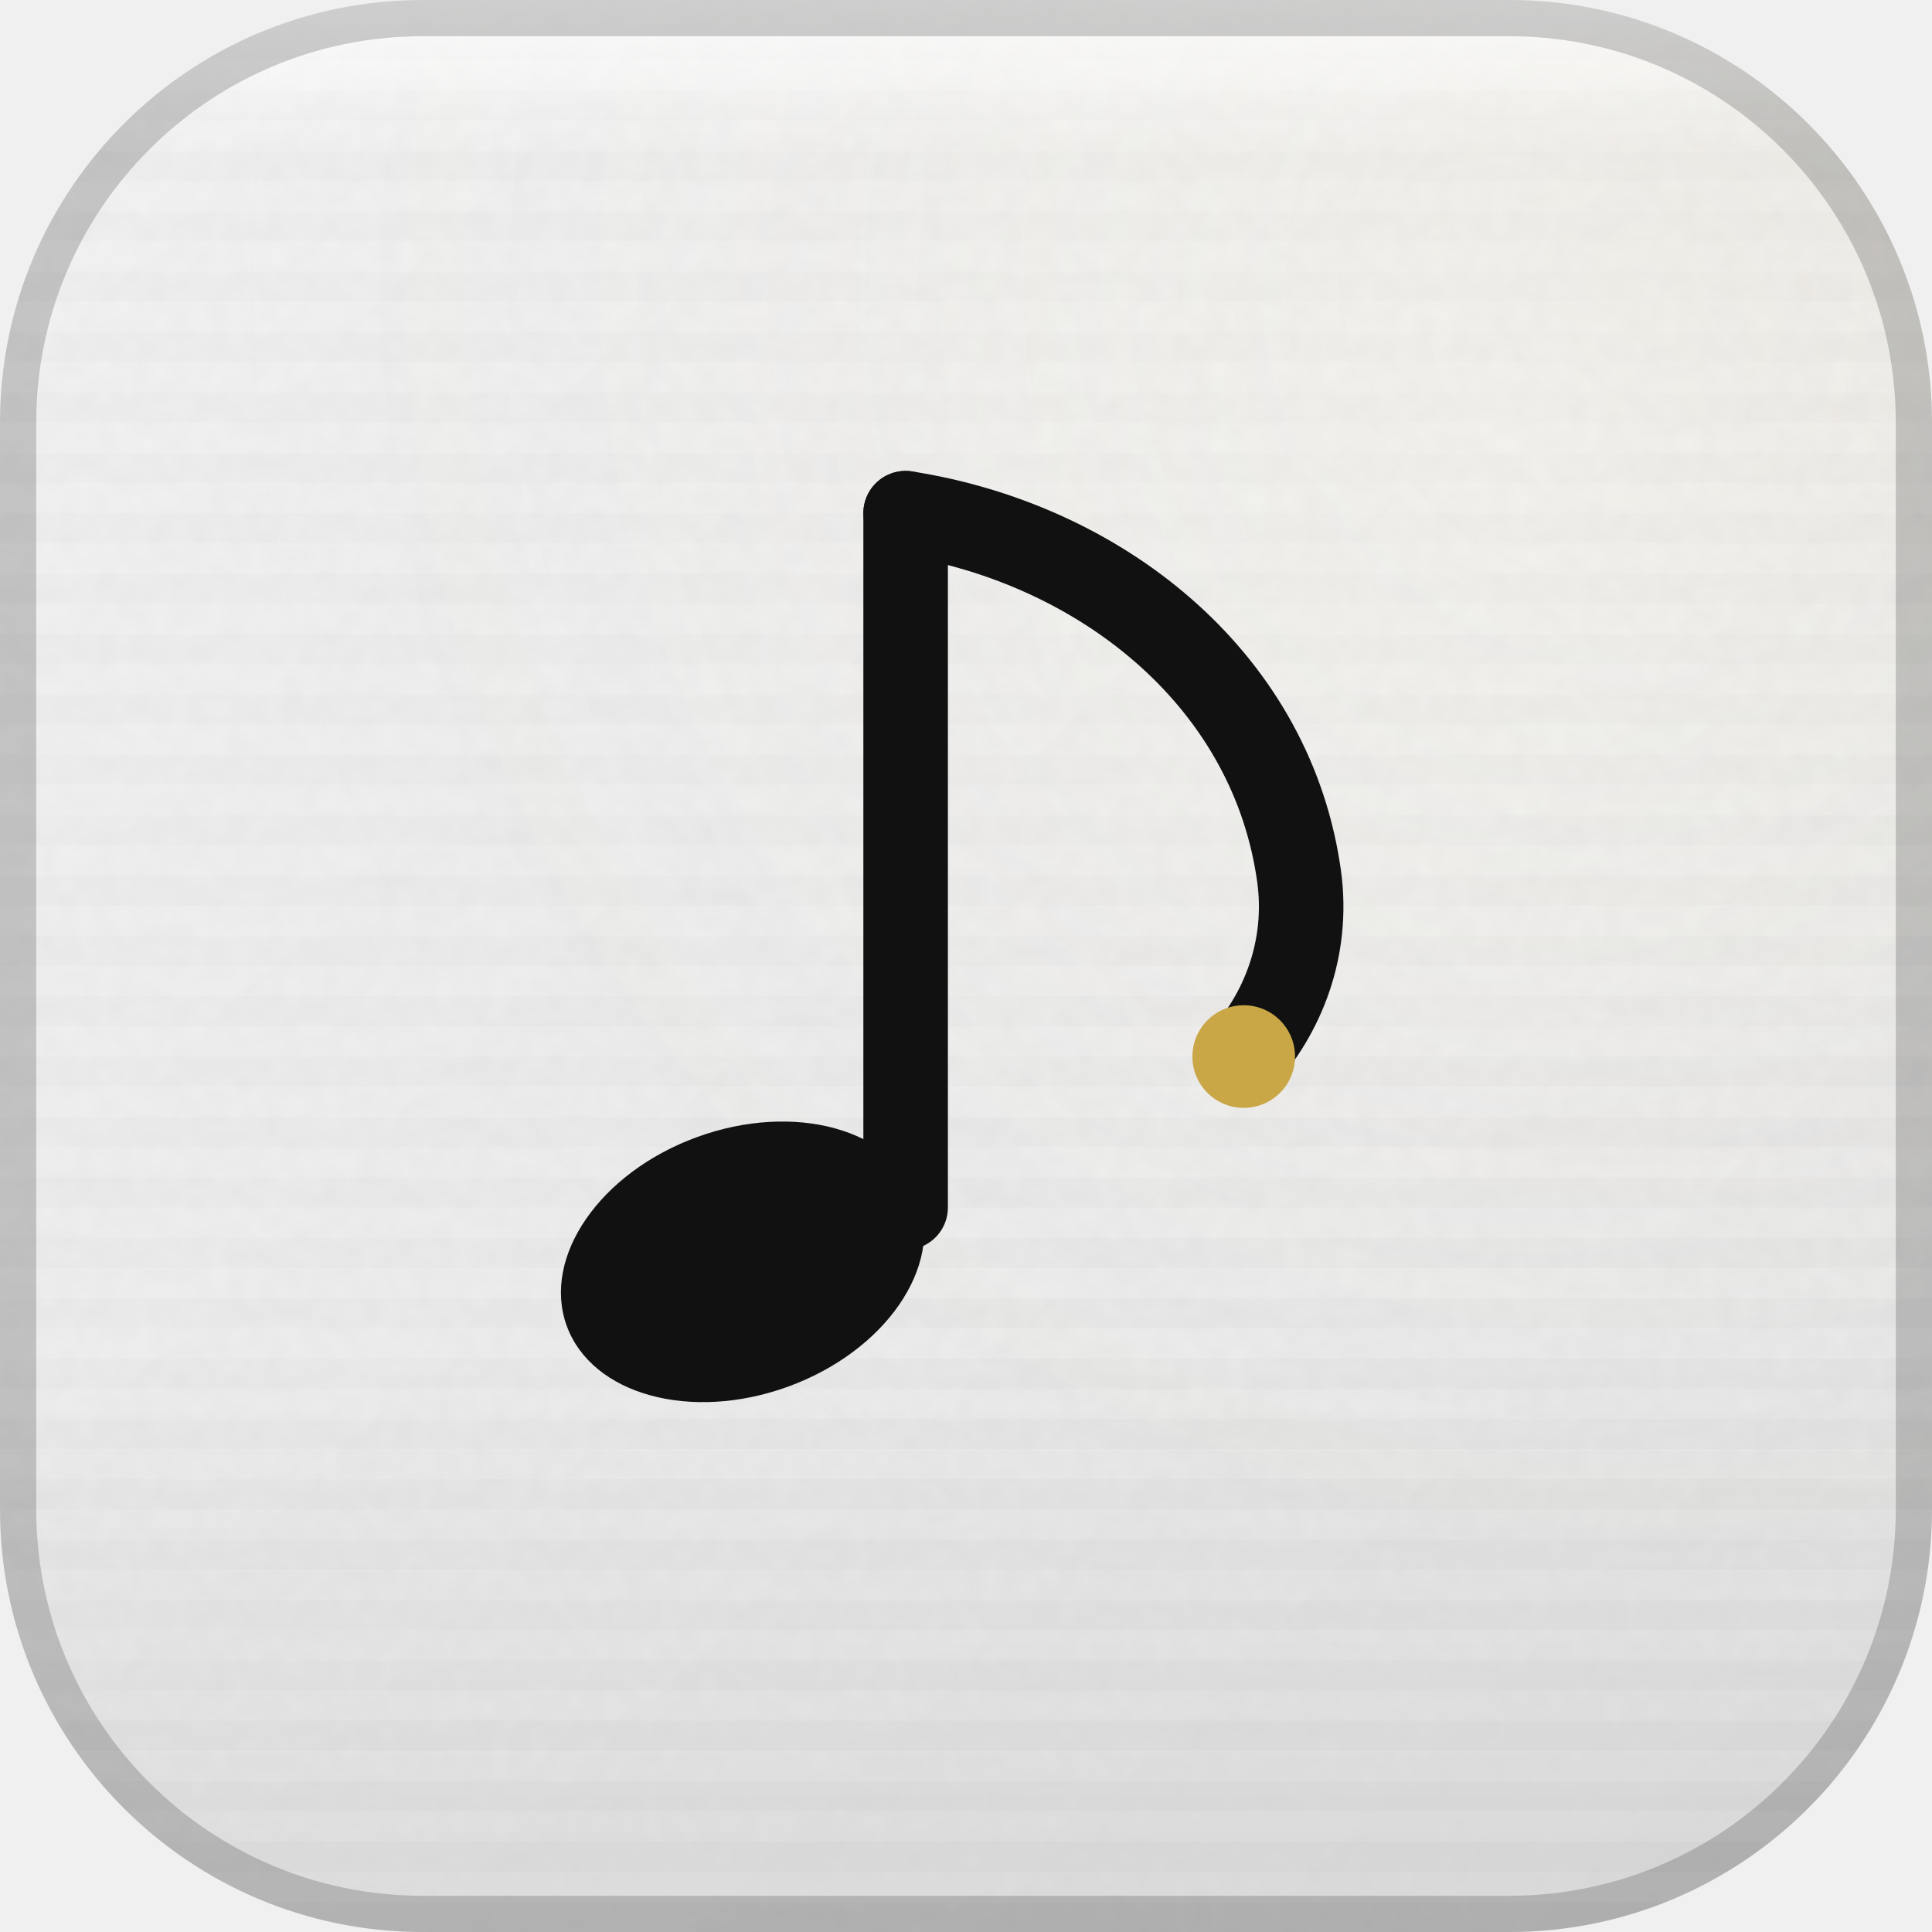
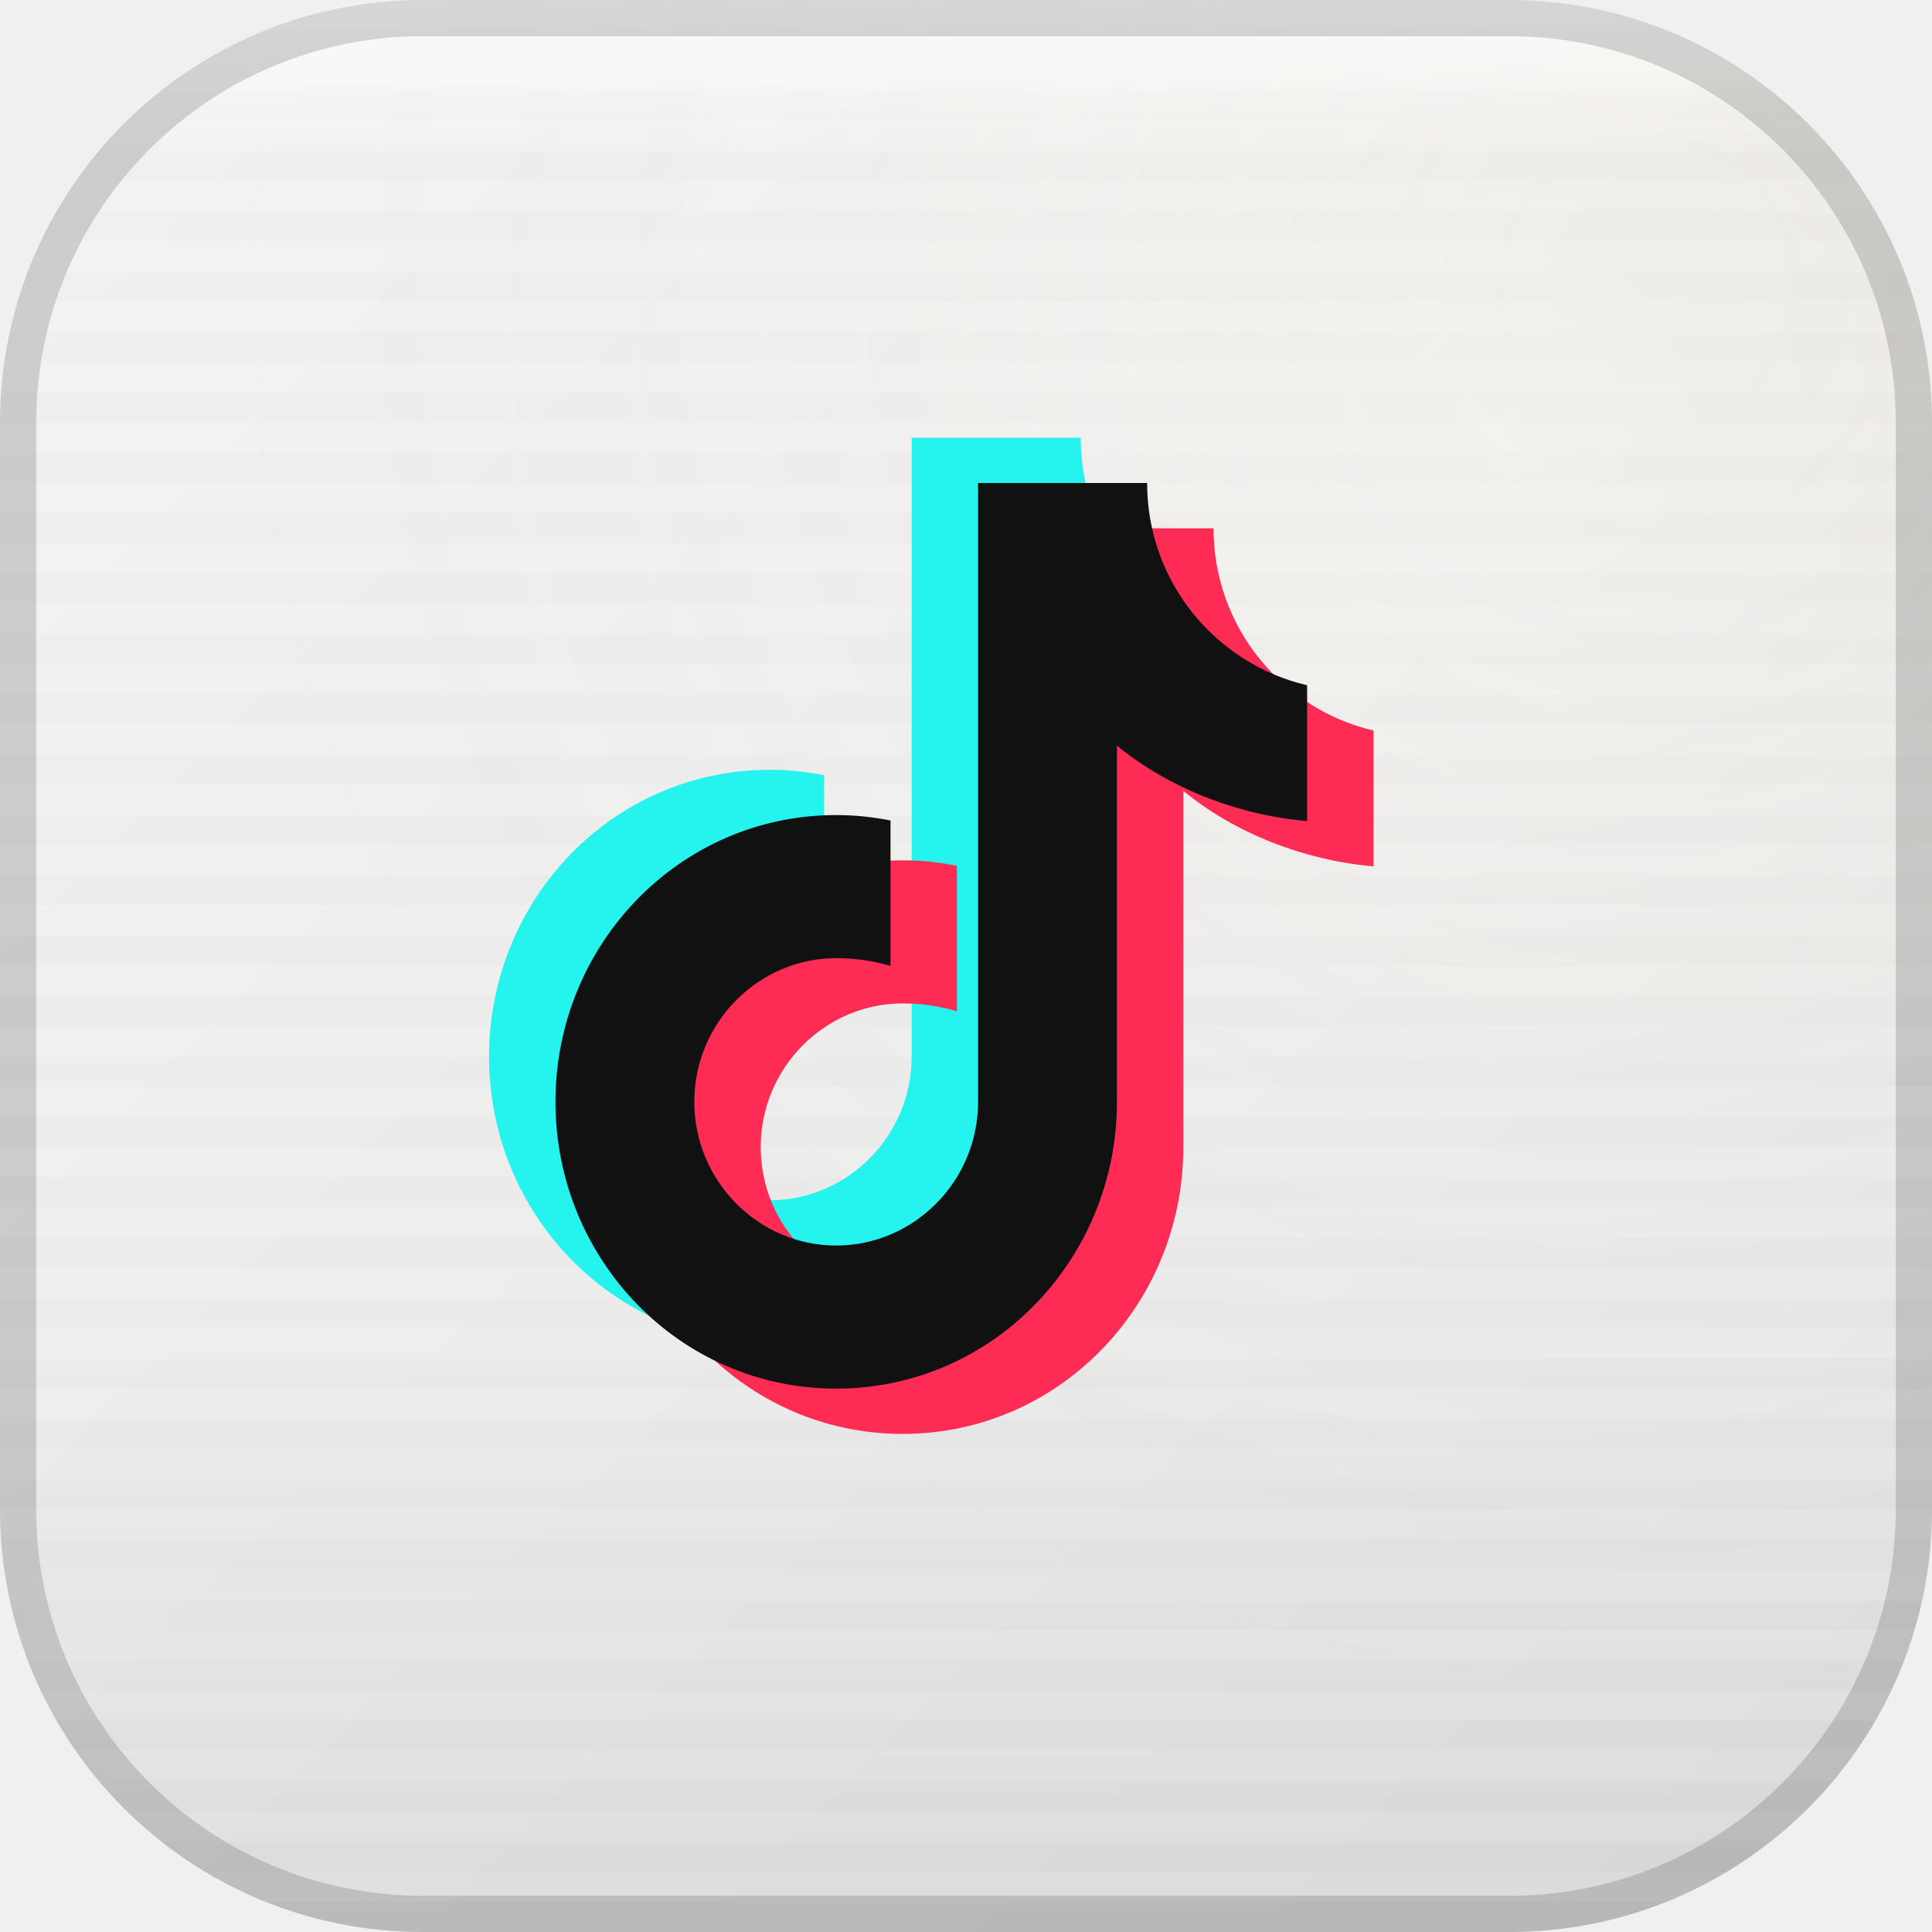
<svg xmlns="http://www.w3.org/2000/svg" width="64" height="64" viewBox="0 0 64 64" role="img" aria-label="TikTok">
  <defs>
-     <linearGradient id="lbase" x1="0" y1="0" x2="1" y2="1">
+     <linearGradient id="ttbase" x1="0" y1="0" x2="1" y2="1">
      <stop offset="0" stop-color="#f2f2f2" />
      <stop offset="1" stop-color="#e4e4e4" />
    </linearGradient>
-     <pattern id="lgrain" width="3" height="2" patternUnits="userSpaceOnUse">
+     <pattern id="ttgrain" width="3" height="2" patternUnits="userSpaceOnUse">
      <rect width="3" height="1" fill="#ffffff" fill-opacity="0.35" />
      <rect y="1" width="3" height="1" fill="#000000" fill-opacity="0.015" />
    </pattern>
-     <radialGradient id="lwarm" cx="0.85" cy="0.15" r="0.75">
-       <stop offset="0" stop-color="#c9a646" stop-opacity="0.08" />
-       <stop offset="0.55" stop-color="#c9a646" stop-opacity="0.02" />
+     <radialGradient id="ttwarm" cx="0.85" cy="0.15" r="0.75">
+       <stop offset="0" stop-color="#b08930" stop-opacity="0.08" />
+       <stop offset="0.55" stop-color="#b08930" stop-opacity="0.02" />
      <stop offset="1" stop-color="#ffffff" stop-opacity="0" />
    </radialGradient>
-     <linearGradient id="ltopedge" x1="0" y1="0" x2="0" y2="1">
+     <linearGradient id="tttopedge" x1="0" y1="0" x2="0" y2="1">
      <stop offset="0" stop-color="#ffffff" stop-opacity="0.85" />
      <stop offset="0.08" stop-color="#ffffff" stop-opacity="0" />
    </linearGradient>
-     <radialGradient id="linnerglow" cx="0.78" cy="0.22" r="0.55">
+     <radialGradient id="ttinnerglow" cx="0.78" cy="0.22" r="0.55">
      <stop offset="0" stop-color="#ffffff" stop-opacity="0.45" />
      <stop offset="1" stop-color="#ffffff" stop-opacity="0" />
    </radialGradient>
-     <linearGradient id="lbottomshade" x1="0" y1="0.7" x2="0" y2="1">
+     <linearGradient id="ttbottomshade" x1="0" y1="0.7" x2="0" y2="1">
      <stop offset="0" stop-color="#000000" stop-opacity="0" />
      <stop offset="1" stop-color="#000000" stop-opacity="0.06" />
    </linearGradient>
-     <clipPath id="ltileclip">
+     <clipPath id="tttileclip">
      <rect x="0" y="0" width="64" height="64" rx="14" ry="14" />
    </clipPath>
-     <filter id="lnoise" x="0" y="0" width="100%" height="100%">
-       <feTurbulence type="fractalNoise" baseFrequency="1.6" numOctaves="1" seed="3" />
-       <feColorMatrix values="0 0 0 0 0  0 0 0 0 0  0 0 0 0 0  0 0 0 0.05 0" />
-     </filter>
  </defs>
-   <g clip-path="url(#ltileclip)">
-     <rect width="64" height="64" fill="#ececec" />
-     <rect width="64" height="64" fill="url(#lbase)" />
-     <rect width="64" height="64" fill="url(#lgrain)" opacity="0.35" />
-     <rect width="64" height="64" fill="url(#lwarm)" />
-     <rect width="64" height="64" fill="url(#linnerglow)" />
-     <rect width="64" height="64" fill="url(#lbottomshade)" />
-     <rect width="64" height="64" fill="#000000" filter="url(#lnoise)" opacity="0.5" style="mix-blend-mode:multiply" />
-     <rect width="64" height="64" fill="url(#ltopedge)" />
+   <g clip-path="url(#tttileclip)">
+     <rect width="64" height="64" fill="url(#ttbase)" />
+     <rect width="64" height="64" fill="url(#ttgrain)" opacity="0.30" />
+     <rect width="64" height="64" fill="url(#ttwarm)" />
+     <rect width="64" height="64" fill="url(#ttinnerglow)" />
+     <rect width="64" height="64" fill="url(#ttbottomshade)" />
+     <rect width="64" height="64" fill="url(#tttopedge)" />
  </g>
-   <rect x="0.6" y="0.6" width="62.8" height="62.8" rx="13.4" ry="13.4" fill="none" stroke="#2a2a2a" stroke-opacity="0.22" stroke-width="1.2" />
-   <g fill="none" stroke="#111111" stroke-width="2.8" stroke-linecap="round" stroke-linejoin="round">
-     <path d="M 30 40 L 30 17" />
-     <path d="M 30 17 C 36.4 18, 42 22.4, 43 28.8 C 43.4 31.2, 42.6 33.4, 41.2 35" />
-     <ellipse cx="24.6" cy="41.8" rx="6.2" ry="4.4" transform="rotate(-20 24.6 41.8)" fill="#111111" stroke="none" />
+   <rect x="0.6" y="0.6" width="62.8" height="62.8" rx="13.4" ry="13.4" fill="none" stroke="#2a2a2a" stroke-opacity="0.18" stroke-width="1.2" />
+   <g transform="translate(-2.2,-1.5)" fill="#25F4EE">
+     <path d="M 38 16              C 38 19.3 40.3 22 43.3 22.7              L 43.3 27.2              C 41 27 38.7 26.1 37 24.7              L 37 36.5              C 37 41.7 32.9 46 27.7 46              C 22.5 46 18.4 41.7 18.4 36.5              C 18.4 31.3 22.5 27 27.7 27              C 28.3 27 28.9 27.06 29.5 27.18              L 29.5 32              C 28.94 31.83 28.34 31.74 27.7 31.74              C 25.13 31.74 23 33.87 23 36.5              C 23 39.13 25.13 41.26 27.7 41.26              C 30.27 41.26 32.4 39.13 32.4 36.5              L 32.4 16 Z" />
  </g>
-   <circle cx="41.2" cy="35" r="1.7" fill="#c9a646" />
+   <g transform="translate(2.2,1.5)" fill="#FE2C55">
+     <path d="M 38 16              C 38 19.3 40.3 22 43.3 22.7              L 43.3 27.2              C 41 27 38.7 26.1 37 24.7              L 37 36.5              C 37 41.7 32.9 46 27.7 46              C 22.5 46 18.4 41.7 18.4 36.5              C 18.4 31.3 22.5 27 27.7 27              C 28.3 27 28.9 27.06 29.5 27.18              L 29.5 32              C 28.94 31.83 28.34 31.74 27.7 31.74              C 25.13 31.74 23 33.87 23 36.5              C 23 39.13 25.13 41.26 27.7 41.26              C 30.27 41.26 32.4 39.13 32.4 36.5              L 32.4 16 Z" />
+   </g>
+   <path d="M 38 16            C 38 19.3 40.3 22 43.3 22.7            L 43.3 27.2            C 41 27 38.7 26.1 37 24.7            L 37 36.5            C 37 41.7 32.9 46 27.7 46            C 22.5 46 18.4 41.7 18.4 36.5            C 18.4 31.3 22.5 27 27.7 27            C 28.3 27 28.9 27.06 29.5 27.18            L 29.5 32            C 28.94 31.83 28.34 31.74 27.7 31.74            C 25.13 31.74 23 33.87 23 36.5            C 23 39.13 25.13 41.26 27.7 41.26            C 30.27 41.26 32.4 39.13 32.4 36.5            L 32.4 16 Z" fill="#111111" />
</svg>
